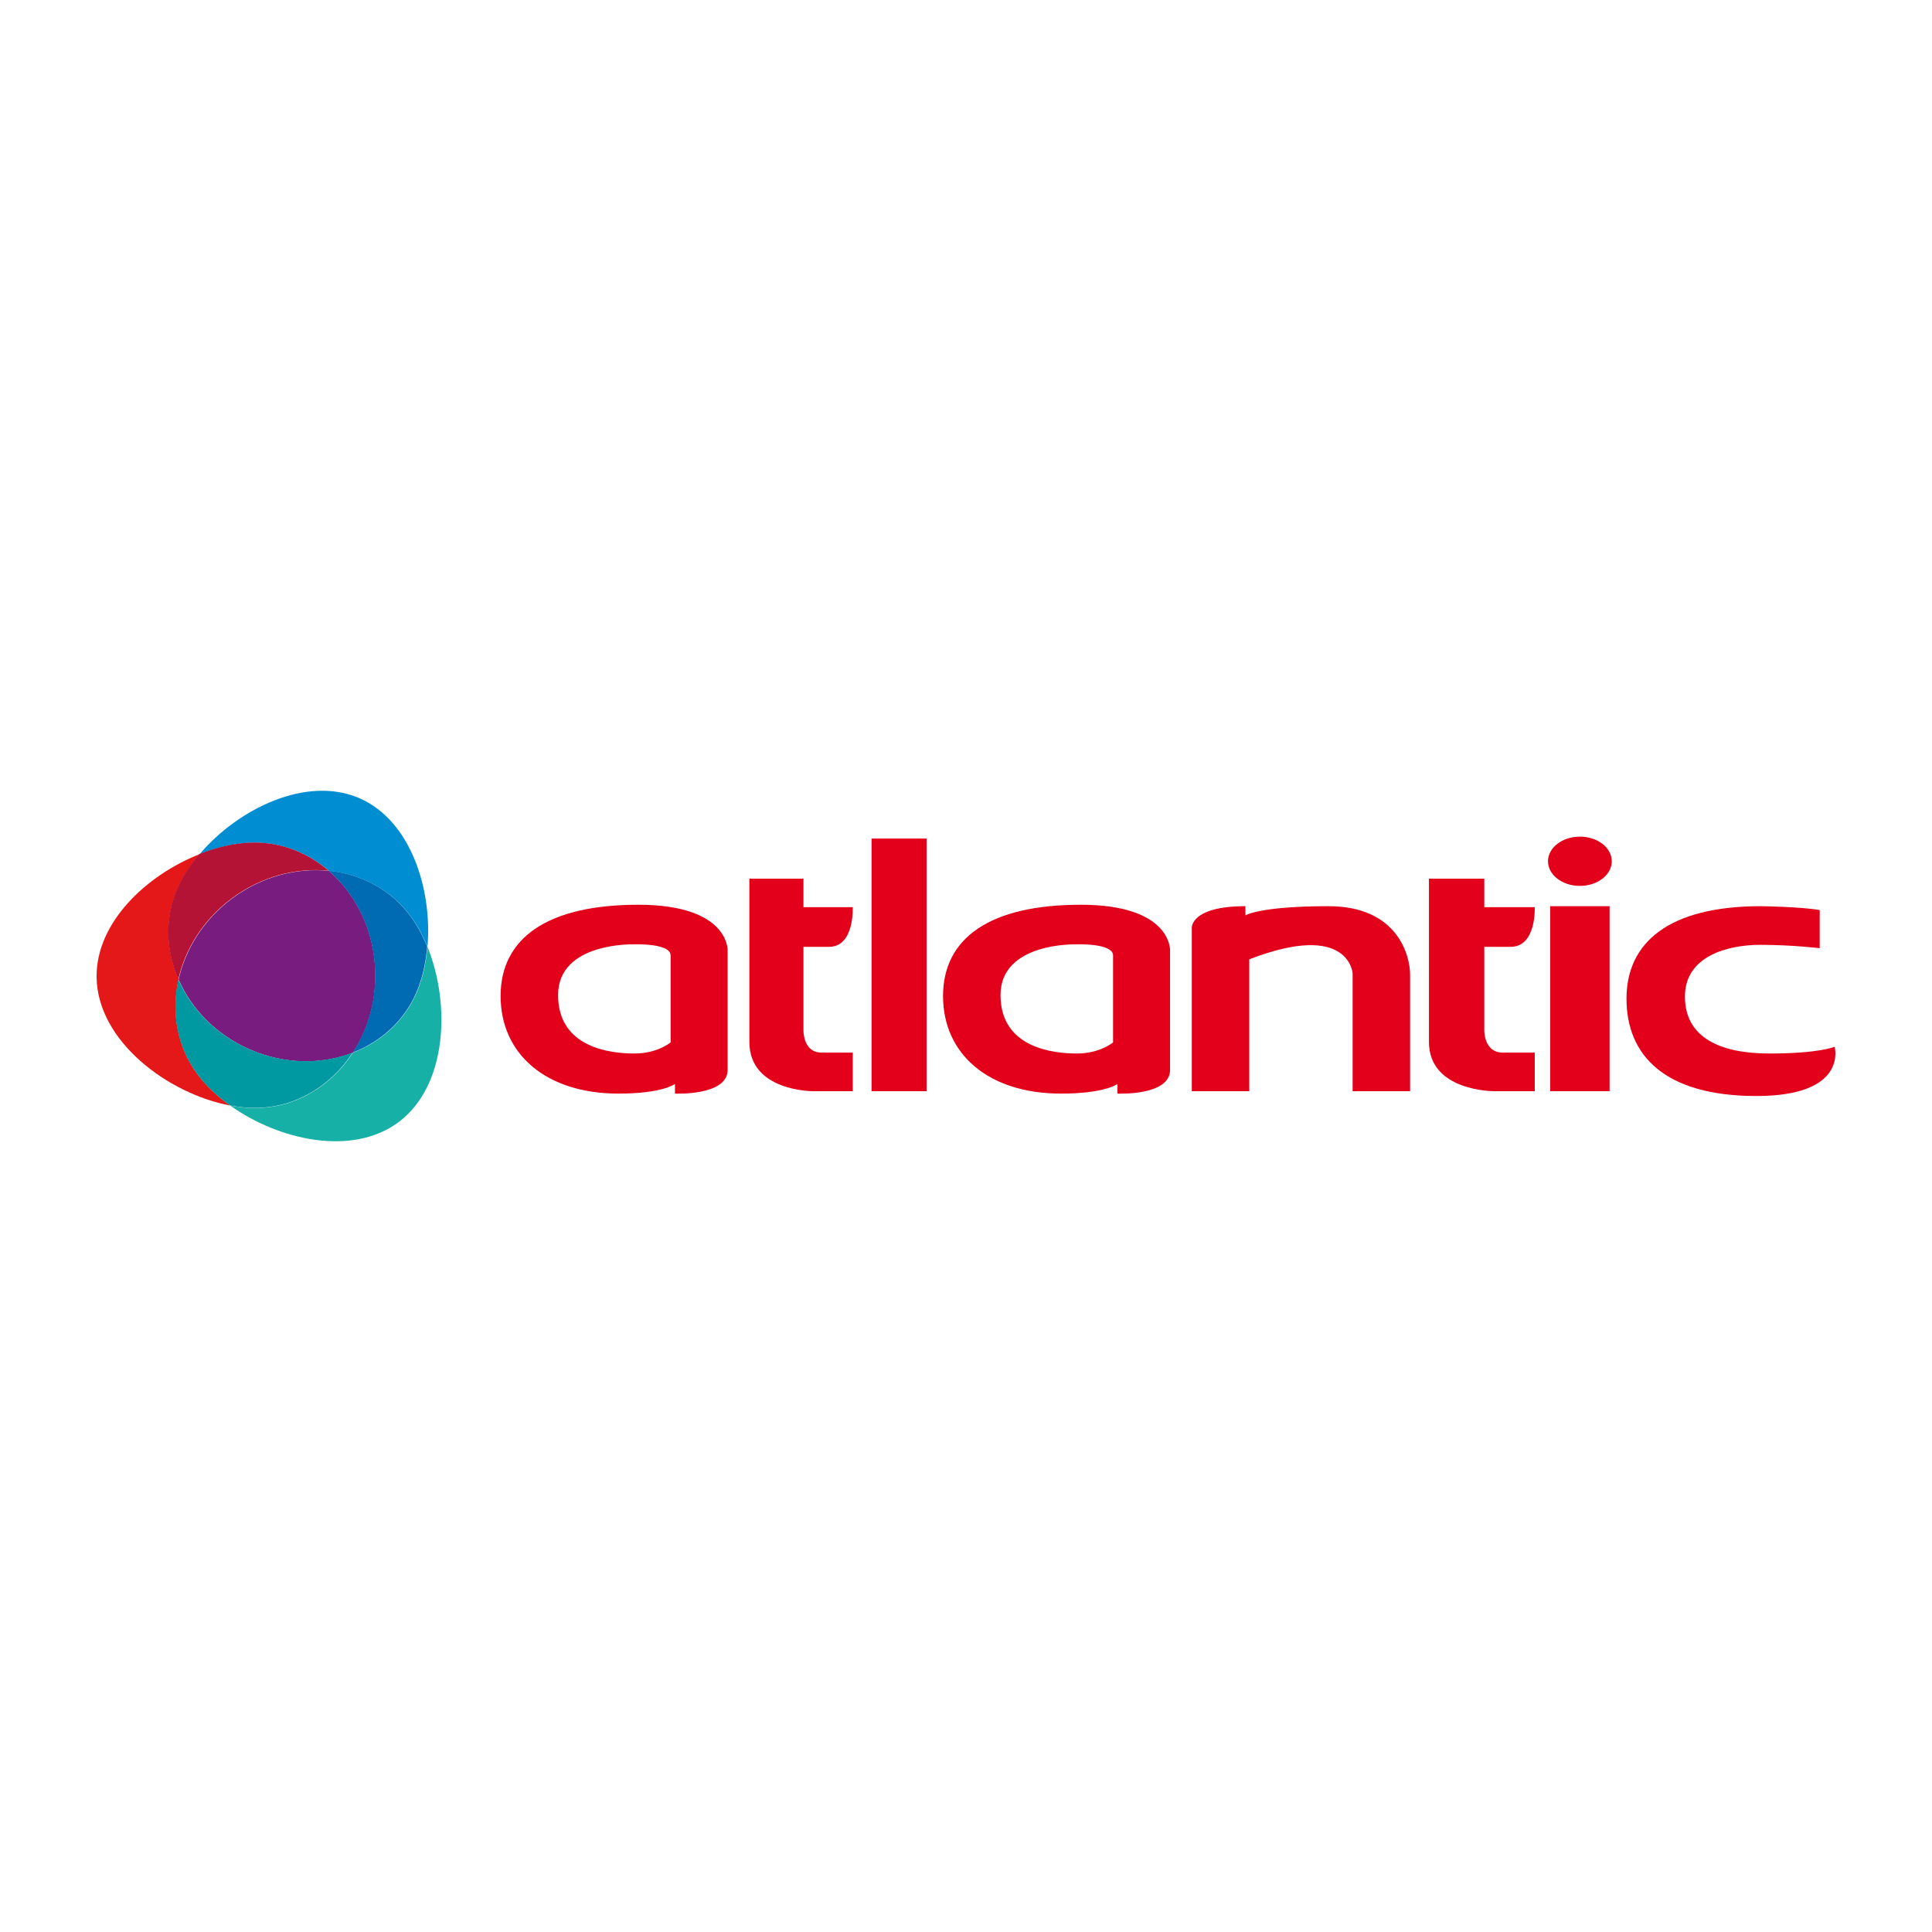
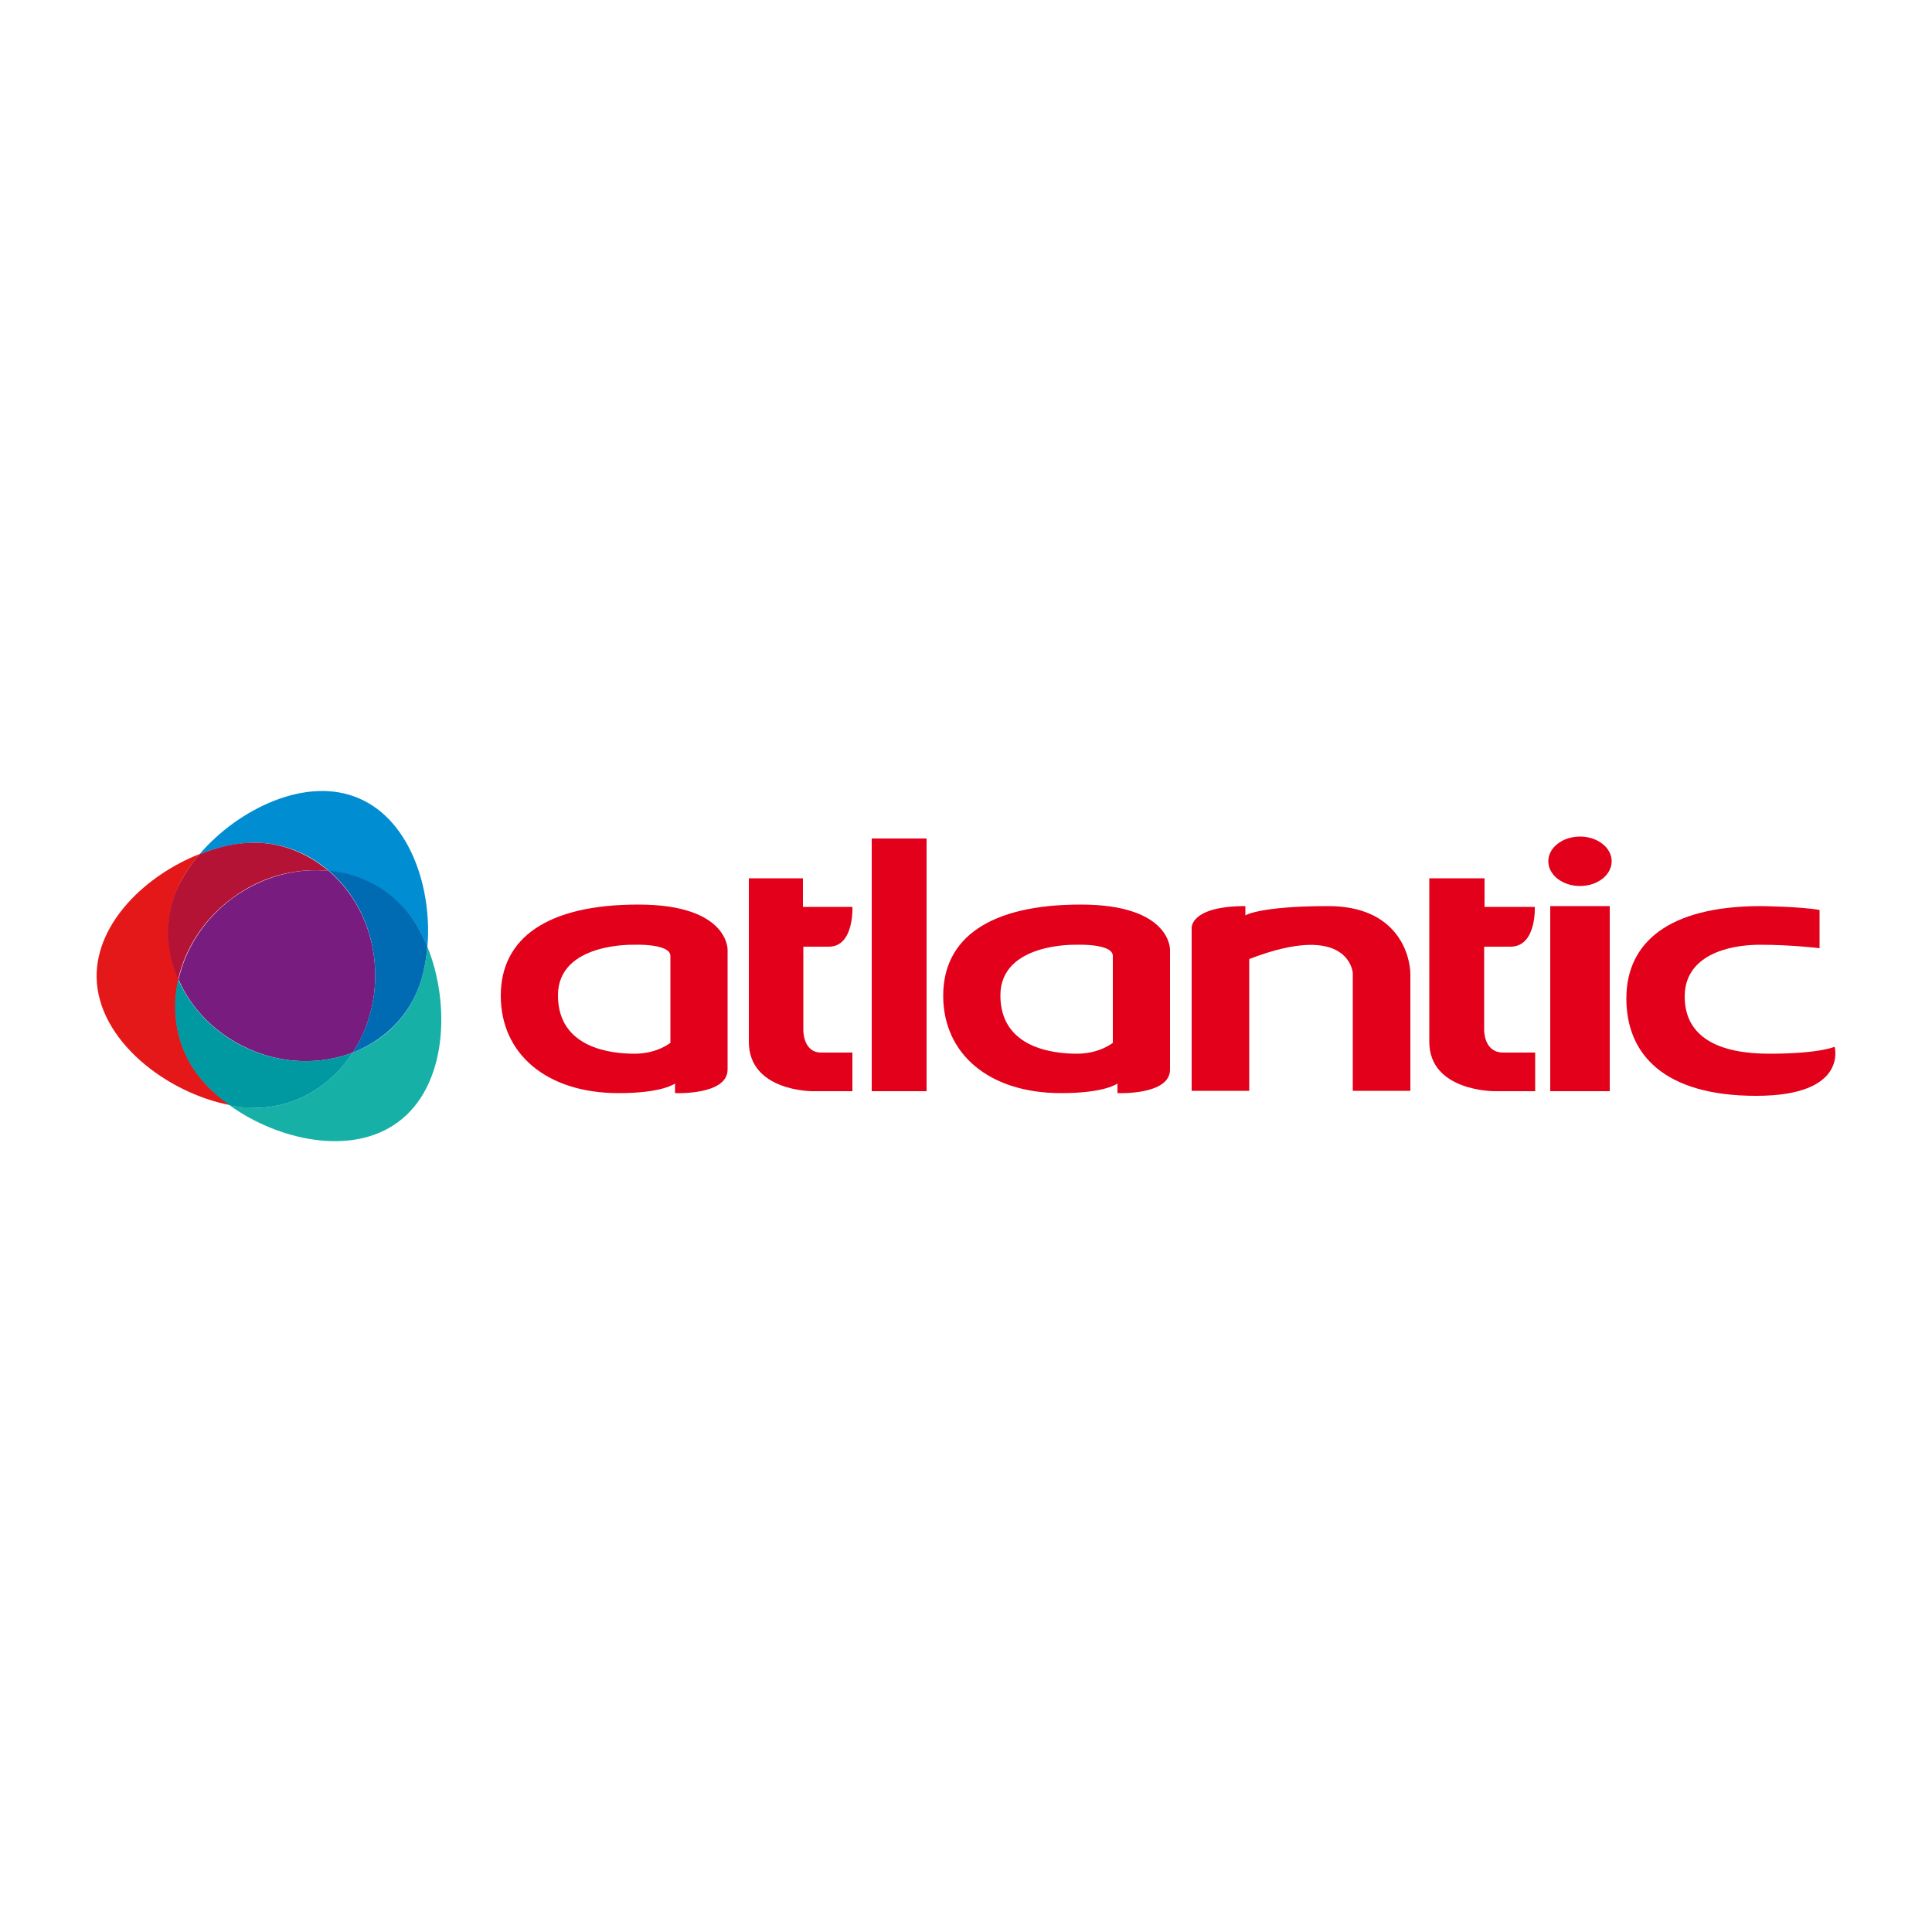
- <svg xmlns="http://www.w3.org/2000/svg" version="1.1" x="0px" y="0px" width="500px" height="500px" viewBox="0 0 500 500" enable-background="new 0 0 500 500" xml:space="preserve">
+ <svg xmlns="http://www.w3.org/2000/svg" version="1.1" id="Calque_1" x="0px" y="0px" viewBox="0 0 500 500" style="enable-background:new 0 0 500 500;" xml:space="preserve">
+   <style type="text/css">
+ 	.st0{fill:#008DD2;}
+ 	.st1{fill:#16B0A6;}
+ 	.st2{fill:#E41819;}
+ 	.st3{fill:#781C7F;}
+ 	.st4{fill:#0099A1;}
+ 	.st5{fill:#B41335;}
+ 	.st6{fill:#006BB3;}
+ 	.st7{fill:#E2001A;}
+ </style>
  <g id="Calque_2">
</g>
  <g id="Calque_3">
    <g>
      <g>
        <g>
-           <path fill="#008DD2" d="M85.12,225.378c8.322,0.846,16.022,4.811,21.136,11.705c1.707,2.3,3.174,5.004,4.373,7.957      c1.278-14.898-4.33-32.604-17.496-38.414c-13.741-6.064-31.505,2.684-41.46,14.42c4.716-1.855,9.517-2.913,13.907-2.962      C72.94,218.001,79.733,220.74,85.12,225.378z" />
-           <path fill="#16B0A6" d="M110.629,245.04c-0.377,4.387-1.344,8.533-2.898,12.056c-3.214,7.281-9.193,12.567-16.398,15.345      c-5.58,8.568-14.662,14.194-24.981,14.31c-2.168,0.025-4.442-0.193-6.762-0.633c12.537,8.967,31.513,13.226,43.506,4.326      C115.792,281.022,116.642,259.841,110.629,245.04z" />
-           <path fill="#E41819" d="M51.11,278.004c-5.296-7.138-6.778-16.017-4.887-24.493c-3.274-7.499-3.606-15.963-0.214-23.651      c1.325-3.002,3.271-5.994,5.664-8.814c-13.785,5.424-26.831,17.703-26.672,31.832c0.186,16.574,18.482,30.201,34.588,33.24      C56.208,283.699,53.291,280.942,51.11,278.004z" />
-           <path fill="#781C7F" d="M85.12,225.378c-8.375-0.852-17.38,1.456-25.018,7.124c-7.37,5.468-12.106,13.061-13.879,21.009      c3.324,7.613,9.682,14.229,18.269,18.019c9.032,3.986,18.715,4.044,26.84,0.911c3.731-5.73,5.899-12.774,5.813-20.374      C97.025,241.21,92.335,231.589,85.12,225.378z" />
+           <path class="st0" d="M85.1,225.4c8.3,0.8,16,4.8,21.1,11.7c1.7,2.3,3.2,5,4.4,8c1.3-14.9-4.3-32.6-17.5-38.4      c-13.7-6.1-31.5,2.7-41.5,14.4c4.7-1.9,9.5-2.9,13.9-3C72.9,218,79.7,220.7,85.1,225.4z" />
+           <path class="st1" d="M110.6,245c-0.4,4.4-1.3,8.5-2.9,12.1c-3.2,7.3-9.2,12.6-16.4,15.3c-5.6,8.6-14.7,14.2-25,14.3      c-2.2,0-4.4-0.2-6.8-0.6c12.5,9,31.5,13.2,43.5,4.3C115.8,281,116.6,259.8,110.6,245z" />
+           <path class="st2" d="M51.1,278c-5.3-7.1-6.8-16-4.9-24.5c-3.3-7.5-3.6-16-0.2-23.7c1.3-3,3.3-6,5.7-8.8      c-13.8,5.4-26.8,17.7-26.7,31.8c0.2,16.6,18.5,30.2,34.6,33.2C56.2,283.7,53.3,280.9,51.1,278z" />
+           <path class="st3" d="M85.1,225.4c-8.4-0.9-17.4,1.5-25,7.1c-7.4,5.5-12.1,13.1-13.9,21c3.3,7.6,9.7,14.2,18.3,18      c9,4,18.7,4,26.8,0.9c3.7-5.7,5.9-12.8,5.8-20.4C97,241.2,92.3,231.6,85.1,225.4z" />
        </g>
        <g>
          <g>
            <g>
              <g>
-                 <path fill="#0099A1" d="M64.427,271.494c-8.587-3.789-14.945-10.406-18.269-18.02c-1.891,8.477-0.408,17.357,4.888,24.494         c2.18,2.938,5.098,5.695,8.479,8.113c2.319,0.438,4.595,0.658,6.763,0.633c10.318-0.115,19.4-5.742,24.98-14.309         C83.143,275.537,73.459,275.48,64.427,271.494z" />
+                 <path class="st4" d="M64.4,271.5c-8.6-3.8-14.9-10.4-18.3-18c-1.9,8.5-0.4,17.4,4.9,24.5c2.2,2.9,5.1,5.7,8.5,8.1         c2.3,0.4,4.6,0.7,6.8,0.6c10.3-0.1,19.4-5.7,25-14.3C83.1,275.5,73.5,275.5,64.4,271.5z" />
              </g>
            </g>
          </g>
-           <path fill="#B41335" d="M60.038,232.467c7.638-5.668,16.643-7.975,25.017-7.124c-5.387-4.638-12.178-7.377-19.54-7.294      c-4.39,0.049-9.19,1.107-13.906,2.962c-2.393,2.821-4.34,5.813-5.664,8.814c-3.393,7.688-3.061,16.152,0.213,23.649      C47.932,245.528,52.668,237.935,60.038,232.467z" />
-           <path fill="#006BB3" d="M106.192,237.048c-5.113-6.894-12.814-10.859-21.137-11.705c7.217,6.211,11.907,15.833,12.028,26.688      c0.086,7.6-2.082,14.645-5.814,20.375c7.205-2.779,13.186-8.064,16.398-15.346c1.555-3.523,2.521-7.669,2.898-12.056      C109.366,242.052,107.899,239.348,106.192,237.048z" />
+           <path class="st5" d="M60,232.5c7.6-5.7,16.6-8,25-7.1c-5.4-4.6-12.2-7.4-19.5-7.3c-4.4,0-9.2,1.1-13.9,3      c-2.4,2.8-4.3,5.8-5.7,8.8c-3.4,7.7-3.1,16.2,0.2,23.6C47.9,245.5,52.7,237.9,60,232.5z" />
+           <path class="st6" d="M106.2,237c-5.1-6.9-12.8-10.9-21.1-11.7c7.2,6.2,11.9,15.8,12,26.7c0.1,7.6-2.1,14.6-5.8,20.4      c7.2-2.8,13.2-8.1,16.4-15.3c1.6-3.5,2.5-7.7,2.9-12.1C109.4,242.1,107.9,239.3,106.2,237z" />
        </g>
      </g>
      <g>
-         <path fill="#E2001A" d="M207.934,266.647V245.04c0,0,0,0,6.625,0s6.125-10.267,6.125-10.267h-12.75v-7.375h-14     c0,0,0,29.375,0,42.25s16.5,12.75,16.5,12.75h10.259v-9.991c0,0-3.384,0-8.134,0S207.934,266.647,207.934,266.647z" />
-         <path fill="#E2001A" d="M384.138,266.647V245.04c0,0,0,0,6.779,0c6.78,0,6.269-10.267,6.269-10.267h-13.048v-7.375h-14.327     c0,0,0,29.375,0,42.25s16.886,12.75,16.886,12.75h10.498v-9.991c0,0-3.463,0-8.324,0     C384.01,272.406,384.138,266.647,384.138,266.647z" />
-         <rect x="225.559" y="217.022" fill="#E2001A" width="14.25" height="65.375" />
-         <rect x="401.186" y="234.522" fill="#E2001A" width="15.375" height="47.875" />
-         <ellipse fill="#E2001A" cx="408.873" cy="222.897" rx="8.25" ry="6.375" />
-         <path fill="#E2001A" d="M165.183,234.147c-23.5,0-35.625,8.625-35.625,23.625s11.75,25.25,30.5,25.25     c11.5,0,14.625-2.5,14.625-2.5v2.5c0,0,13.625,0.625,13.625-6.125v-31C188.308,245.897,188.683,234.147,165.183,234.147z      M173.558,269.772c0,0-3.375,2.875-9.375,2.875c-6,0-19.75-1.375-19.75-15.125s19.625-13.125,19.625-13.125s9.5-0.375,9.5,2.875     V269.772z" />
-         <path fill="#E2001A" d="M279.684,234.147c-23.5,0-35.625,8.625-35.625,23.625s11.75,25.25,30.5,25.25     c11.5,0,14.626-2.5,14.626-2.5v2.5c0,0,13.625,0.625,13.625-6.125v-31C302.81,245.897,303.185,234.147,279.684,234.147z      M288.059,269.772c0,0-3.375,2.875-9.375,2.875s-19.75-1.375-19.75-15.125s19.625-13.125,19.625-13.125s9.5-0.375,9.5,2.875     V269.772z" />
-         <path fill="#E2001A" d="M343.81,234.522c-17.875,0-21.5,2.375-21.5,2.375v-2.375c-14.25,0-13.875,5.625-13.875,5.625v42.25     h14.875v-34.125c25.875-10,26.75,3.625,26.75,3.625v30.5h14.876c0,0,0-25.125,0-30.125S361.686,234.522,343.81,234.522z" />
-         <path fill="#E2001A" d="M474.802,270.897c0,0-3.865,1.75-16.865,1.75s-21.875-4.25-21.875-14.75s11.125-13.375,19.5-13.375     s15.375,0.875,15.375,0.875v-9.875c-5-0.875-15.25-1-15.25-1c-23.751,0-34.751,9.375-34.751,23.938s9.75,25.188,33.626,25.188     C478.437,283.647,474.802,270.897,474.802,270.897z" />
+         <path class="st7" d="M207.9,266.6V245c0,0,0,0,6.6,0s6.1-10.3,6.1-10.3h-12.8v-7.4h-14c0,0,0,29.4,0,42.3s16.5,12.8,16.5,12.8     h10.3v-10c0,0-3.4,0-8.1,0S207.9,266.6,207.9,266.6z" />
+         <path class="st7" d="M384.1,266.6V245c0,0,0,0,6.8,0c6.8,0,6.3-10.3,6.3-10.3h-13v-7.4h-14.3c0,0,0,29.4,0,42.3     s16.9,12.8,16.9,12.8h10.5v-10c0,0-3.5,0-8.3,0C384,272.4,384.1,266.6,384.1,266.6z" />
+         <rect x="225.6" y="217" class="st7" width="14.2" height="65.4" />
+         <rect x="401.2" y="234.5" class="st7" width="15.4" height="47.9" />
+         <ellipse class="st7" cx="408.9" cy="222.9" rx="8.2" ry="6.4" />
+         <path class="st7" d="M165.2,234.1c-23.5,0-35.6,8.6-35.6,23.6s11.8,25.2,30.5,25.2c11.5,0,14.6-2.5,14.6-2.5v2.5     c0,0,13.6,0.6,13.6-6.1v-31C188.3,245.9,188.7,234.1,165.2,234.1z M173.6,269.8c0,0-3.4,2.9-9.4,2.9s-19.8-1.4-19.8-15.1     s19.6-13.1,19.6-13.1s9.5-0.4,9.5,2.9V269.8z" />
+         <path class="st7" d="M279.7,234.1c-23.5,0-35.6,8.6-35.6,23.6s11.8,25.2,30.5,25.2c11.5,0,14.6-2.5,14.6-2.5v2.5     c0,0,13.6,0.6,13.6-6.1v-31C302.8,245.9,303.2,234.1,279.7,234.1z M288.1,269.8c0,0-3.4,2.9-9.4,2.9s-19.8-1.4-19.8-15.1     s19.6-13.1,19.6-13.1s9.5-0.4,9.5,2.9V269.8z" />
+         <path class="st7" d="M343.8,234.5c-17.9,0-21.5,2.4-21.5,2.4v-2.4c-14.2,0-13.9,5.6-13.9,5.6v42.2h14.9v-34.1     c25.9-10,26.8,3.6,26.8,3.6v30.5h14.9c0,0,0-25.1,0-30.1S361.7,234.5,343.8,234.5z" />
+         <path class="st7" d="M474.8,270.9c0,0-3.9,1.8-16.9,1.8s-21.9-4.2-21.9-14.8s11.1-13.4,19.5-13.4s15.4,0.9,15.4,0.9v-9.9     c-5-0.9-15.2-1-15.2-1c-23.8,0-34.8,9.4-34.8,23.9s9.8,25.2,33.6,25.2C478.4,283.6,474.8,270.9,474.8,270.9z" />
      </g>
    </g>
  </g>
</svg>
